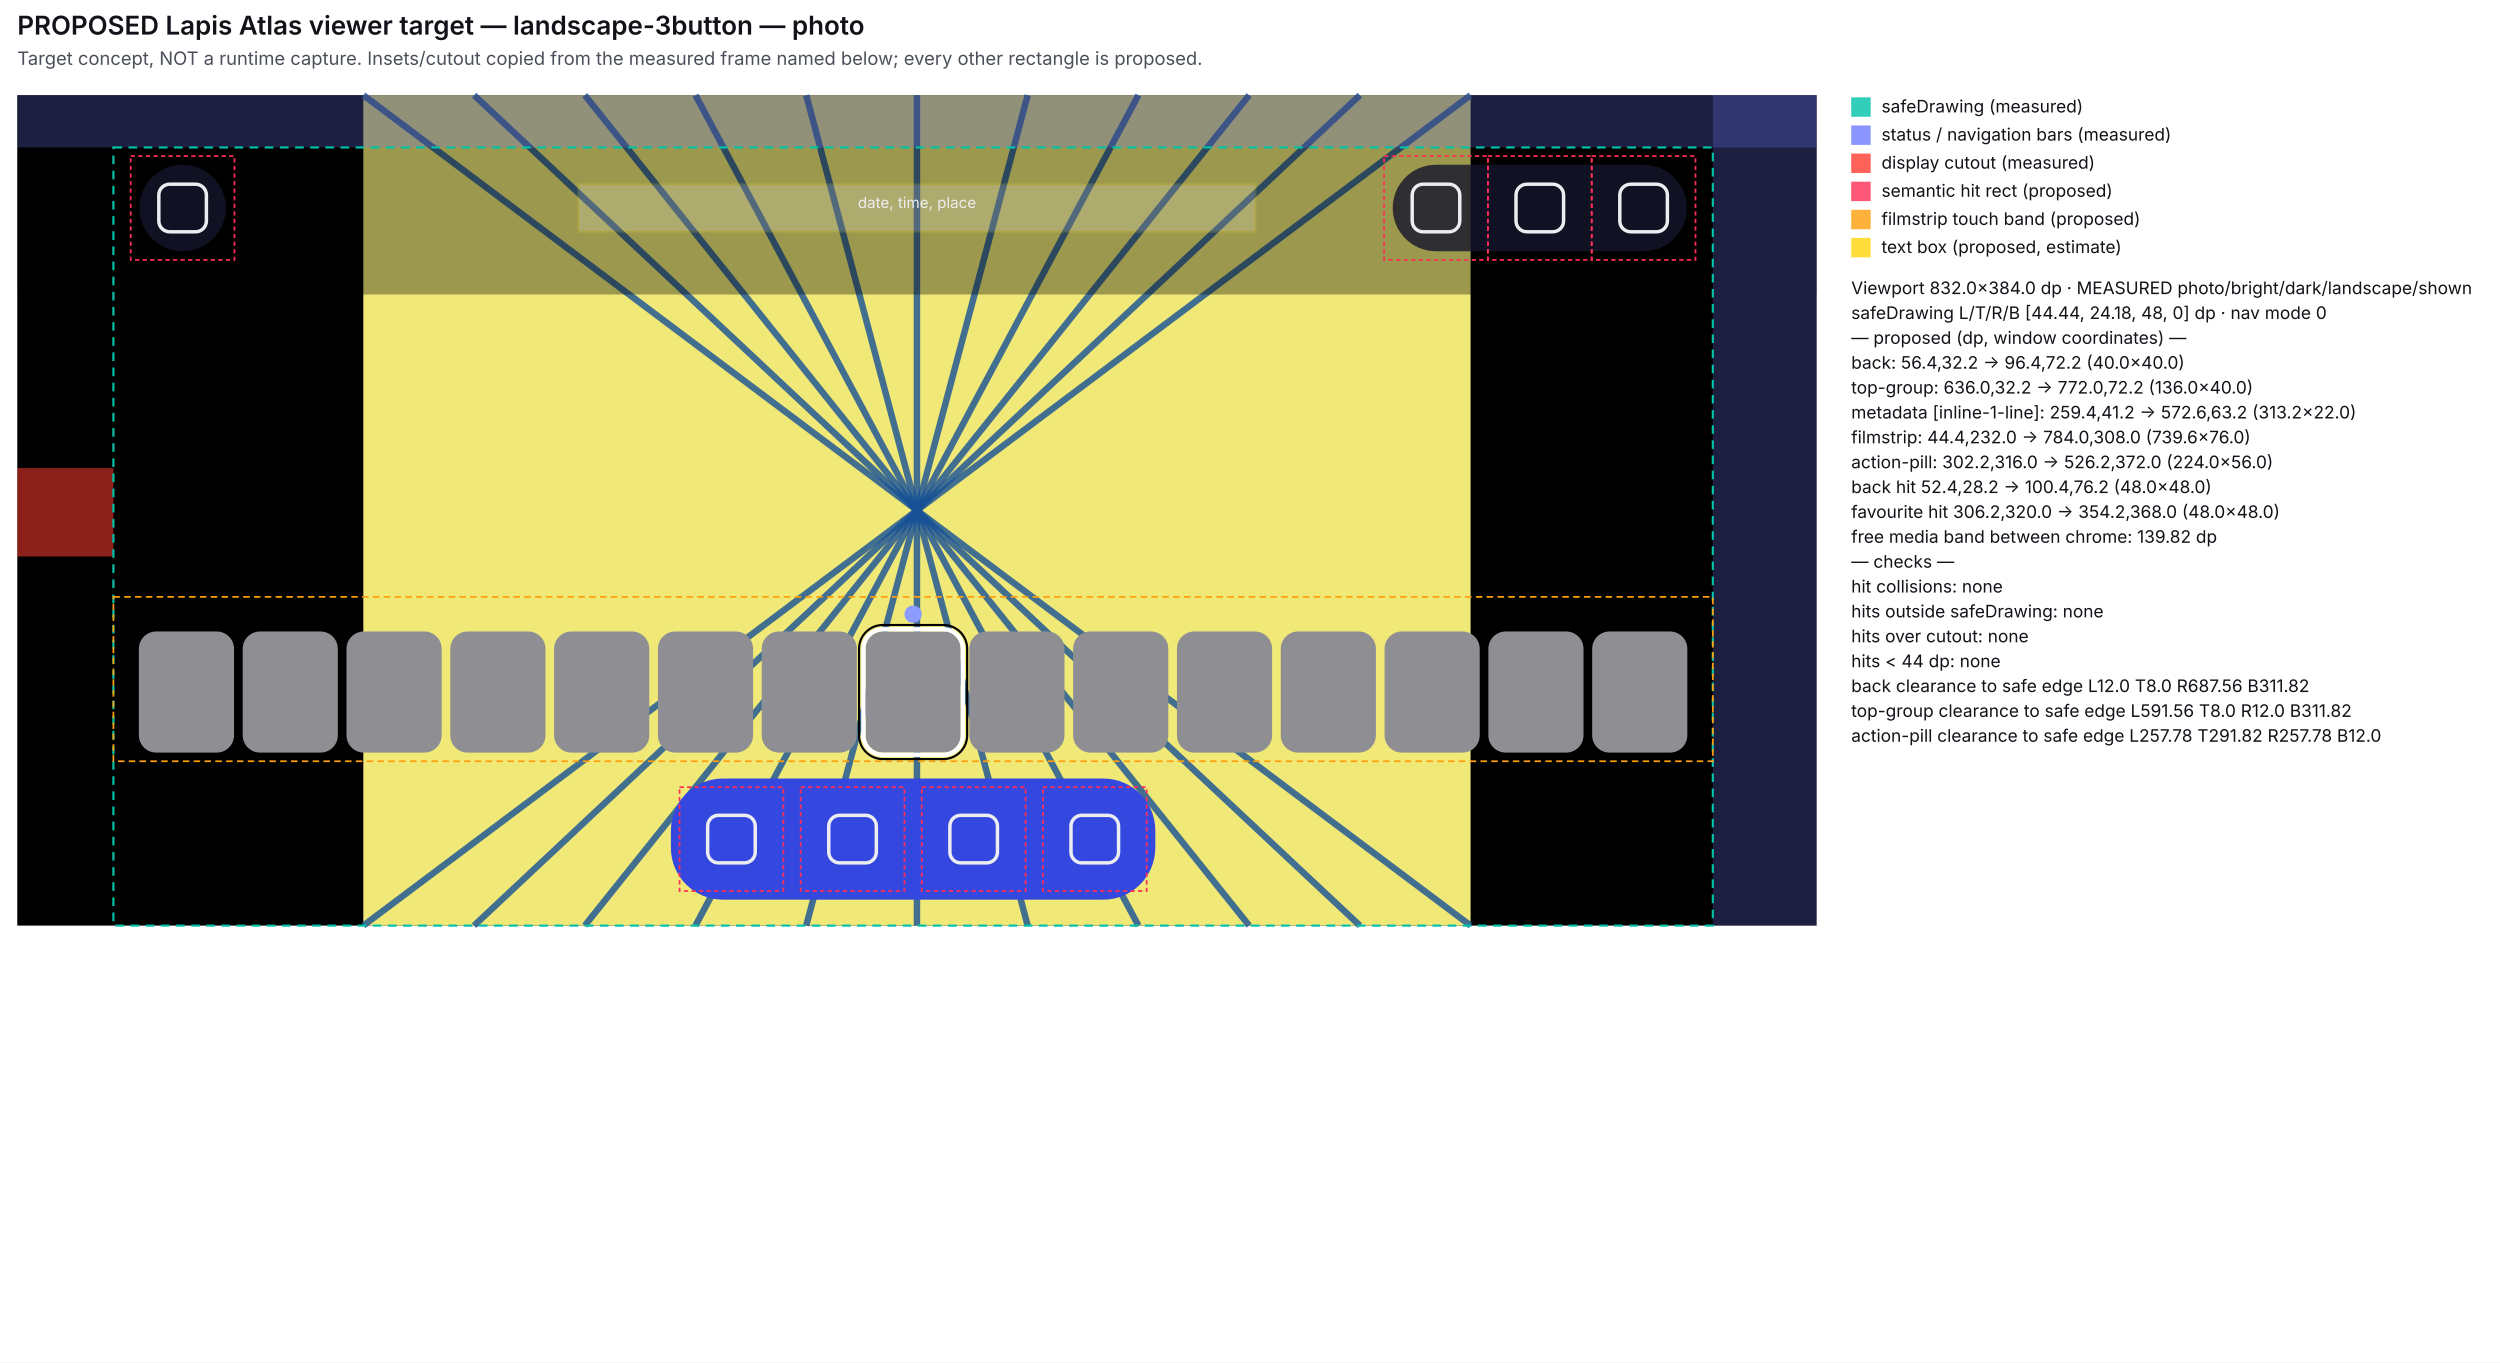
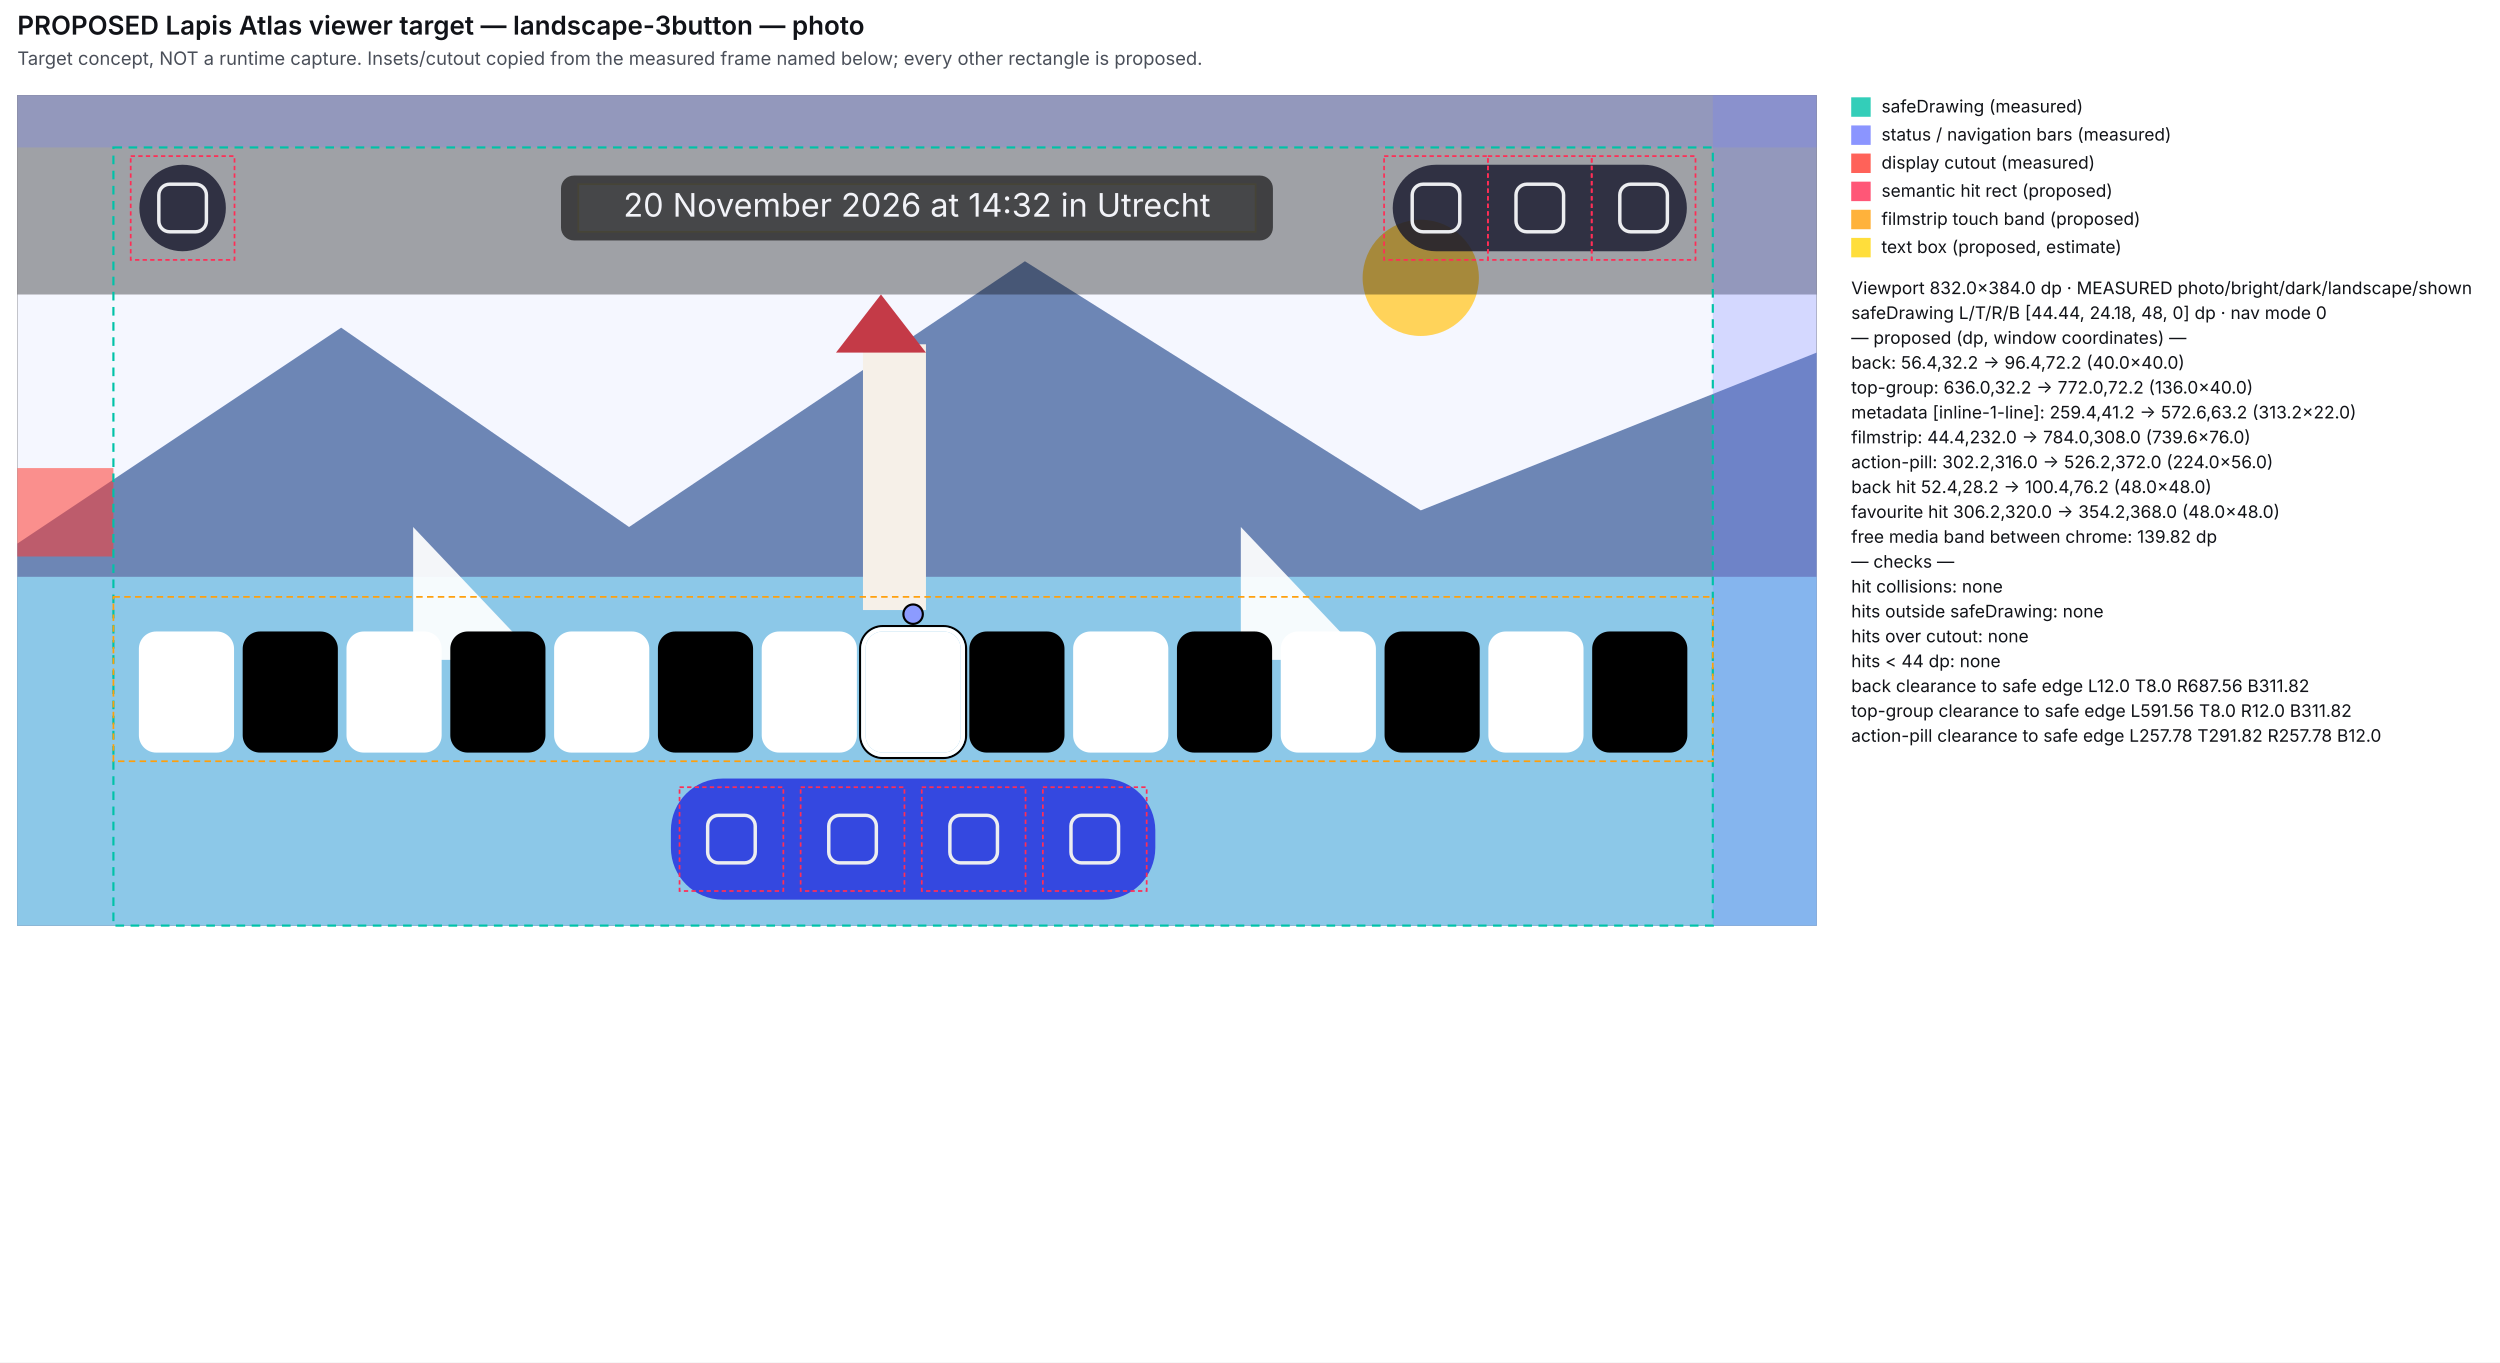
<svg xmlns="http://www.w3.org/2000/svg" viewBox="0 0 1156.0 630.0" font-family="Inter, Arial, sans-serif" font-size="8">
  <rect width="1156.0" height="630.0" fill="#FFFFFF" />
  <text x="8" y="16" font-size="12" font-weight="600" fill="#111318">PROPOSED Lapis Atlas viewer target — landscape-3button — photo</text>
  <text x="8" y="30" font-size="8.5" fill="#4A4F59">Target concept, NOT a runtime capture. Insets/cutout copied from the measured frame named below; every other rectangle is proposed.</text>
  <g transform="translate(8,44)">
    <rect width="832.0" height="384.0" fill="#000000" />
-     <rect x="160.0" y="0.0" width="512.0" height="384.0" fill="#F0E978" />
-     <line x1="160.0" y1="0.0" x2="672.0" y2="384.0" stroke="#165096" stroke-width="3" opacity="0.8" />
-     <line x1="211.2" y1="0.0" x2="620.8" y2="384.0" stroke="#165096" stroke-width="3" opacity="0.8" />
-     <line x1="262.4" y1="0.0" x2="569.6" y2="384.0" stroke="#165096" stroke-width="3" opacity="0.8" />
-     <line x1="313.6" y1="0.0" x2="518.4" y2="384.0" stroke="#165096" stroke-width="3" opacity="0.8" />
-     <line x1="364.8" y1="0.0" x2="467.2" y2="384.0" stroke="#165096" stroke-width="3" opacity="0.8" />
-     <line x1="416.0" y1="0.0" x2="416.0" y2="384.0" stroke="#165096" stroke-width="3" opacity="0.8" />
-     <line x1="467.2" y1="0.0" x2="364.8" y2="384.0" stroke="#165096" stroke-width="3" opacity="0.8" />
-     <line x1="518.4" y1="0.0" x2="313.6" y2="384.0" stroke="#165096" stroke-width="3" opacity="0.8" />
-     <line x1="569.6" y1="0.0" x2="262.4" y2="384.0" stroke="#165096" stroke-width="3" opacity="0.8" />
-     <line x1="620.8" y1="0.0" x2="211.2" y2="384.0" stroke="#165096" stroke-width="3" opacity="0.8" />
-     <line x1="672.0" y1="0.0" x2="160.0" y2="384.0" stroke="#165096" stroke-width="3" opacity="0.8" />
+     <rect width="832.0" height="384.0" fill="#F5F7FF" />
+     <path d="M0 207.36 L149.76 107.52 L282.88 199.68 L465.92 76.8 L648.96 192.0 L832.0 119.04 V384.0 H0 Z" fill="#6D86B5" />
+     <rect y="222.72" width="832.0" height="161.28" fill="#8CC8E8" />
+     <circle cx="648.96" cy="84.48" r="26.88" fill="#FFD35A" />
+     <rect x="391.04" y="115.2" width="29.12" height="122.88" fill="#F6F0E8" />
+     <path d="M378.56 119.04 L420.16 119.04 L399.36 92.16 Z" fill="#C43A47" />
+     <path d="M183.04 261.12 l0 -61.44 l58.24 61.44 Z" fill="#FFF" opacity=".92" />
+     <path d="M565.76 261.12 l0 -61.44 l58.24 61.44 Z" fill="#FFF" opacity=".92" />
    <rect x="0" y="0" width="832.0" height="92.18" fill="#000" opacity="0.35" />
    <rect x="0" y="0" width="832.0" height="24.18" fill="#6E7BFF" opacity="0.25" />
    <rect x="784.0" y="0" width="48" height="384.0" fill="#6E7BFF" opacity="0.25" />
    <rect x="0.0" y="172.44" width="44.44" height="40.89" fill="#FF3B30" opacity="0.55" />
    <rect x="44.44" y="24.18" width="739.56" height="359.82" fill="none" stroke="#00C2A8" stroke-width="1" stroke-dasharray="4 3" />
    <rect x="56.44" y="32.18" width="40.0" height="40.0" rx="20.0" fill="#14152A" opacity="0.8" />
    <rect x="65.44" y="41.18" width="22.0" height="22.0" rx="5" fill="none" stroke="#ECEDF0" stroke-width="1.6" />
    <rect x="52.44" y="28.18" width="48.0" height="48.0" fill="none" stroke="#FF2D55" stroke-width="0.8" stroke-dasharray="2 1.5" />
    <rect x="636.0" y="32.18" width="136.0" height="40.0" rx="20.0" fill="#14152A" opacity="0.8" />
    <rect x="645.0" y="41.18" width="22.0" height="22.0" rx="5" fill="none" stroke="#ECEDF0" stroke-width="1.6" />
    <rect x="632.0" y="28.18" width="48.0" height="48.0" fill="none" stroke="#FF2D55" stroke-width="0.8" stroke-dasharray="2 1.5" />
    <rect x="693.0" y="41.18" width="22.0" height="22.0" rx="5" fill="none" stroke="#ECEDF0" stroke-width="1.6" />
    <rect x="680.0" y="28.18" width="48.0" height="48.0" fill="none" stroke="#FF2D55" stroke-width="0.8" stroke-dasharray="2 1.5" />
    <rect x="741.0" y="41.18" width="22.0" height="22.0" rx="5" fill="none" stroke="#ECEDF0" stroke-width="1.6" />
    <rect x="728.0" y="28.18" width="48.0" height="48.0" fill="none" stroke="#FF2D55" stroke-width="0.8" stroke-dasharray="2 1.5" />
    <rect x="259.4" y="41.18" width="313.2" height="22.0" fill="#FFFFFF" opacity="0.18" stroke="#FFD60A" stroke-width="0.8" />
-     <text x="416.0" y="52.18" text-anchor="middle" fill="#ECEDF0" font-size="7">date, time, place</text>
+     <rect x="251.4" y="37.18" width="329.2" height="30.0" rx="6" fill="#000" opacity="0.6" />
+     <text x="416.0" y="56.18" text-anchor="middle" fill="#F2F3F8" font-size="15.0">20 November 2026 at 14:32 in Utrecht</text>
    <rect x="44.44" y="232.0" width="739.56" height="76.0" fill="none" stroke="#FF9F0A" stroke-width="0.8" stroke-dasharray="3 2" />
-     <rect x="392.22" y="248.0" width="44.0" height="56.0" rx="8.0" fill="#8E8E93" />
-     <rect x="389.22" y="245.0" width="50.0" height="62.0" rx="11.0" fill="none" stroke="#000" stroke-width="1.0" />
-     <rect x="391.22" y="247.0" width="46.0" height="58.0" rx="9.0" fill="none" stroke="#FFFFFF" stroke-width="2.0" />
+     <rect x="392.22" y="248.0" width="44.0" height="56.0" rx="8.0" fill="#FFFFFF" />
+     <rect x="389.72" y="245.5" width="49.0" height="61.0" rx="10.5" fill="none" stroke="#000" stroke-width="1.0" />
+     <rect x="391.22" y="247.0" width="46.0" height="58.0" rx="9.0" fill="none" stroke="#FFF" stroke-width="2.0" />
+     <circle cx="414.22" cy="240.0" r="5.0" fill="#000" />
    <circle cx="414.22" cy="240.0" r="4.0" fill="#8C9BFF" />
-     <rect x="440.22" y="248.0" width="44.0" height="56.0" rx="8.0" fill="#8E8E93" />
-     <rect x="488.22" y="248.0" width="44.0" height="56.0" rx="8.0" fill="#8E8E93" />
-     <rect x="536.22" y="248.0" width="44.0" height="56.0" rx="8.0" fill="#8E8E93" />
-     <rect x="584.22" y="248.0" width="44.0" height="56.0" rx="8.0" fill="#8E8E93" />
-     <rect x="632.22" y="248.0" width="44.0" height="56.0" rx="8.0" fill="#8E8E93" />
-     <rect x="680.22" y="248.0" width="44.0" height="56.0" rx="8.0" fill="#8E8E93" />
-     <rect x="728.22" y="248.0" width="44.0" height="56.0" rx="8.0" fill="#8E8E93" />
-     <rect x="344.22" y="248.0" width="44.0" height="56.0" rx="8.0" fill="#8E8E93" />
-     <rect x="296.22" y="248.0" width="44.0" height="56.0" rx="8.0" fill="#8E8E93" />
-     <rect x="248.22" y="248.0" width="44.0" height="56.0" rx="8.0" fill="#8E8E93" />
-     <rect x="200.22" y="248.0" width="44.0" height="56.0" rx="8.0" fill="#8E8E93" />
-     <rect x="152.22" y="248.0" width="44.0" height="56.0" rx="8.0" fill="#8E8E93" />
-     <rect x="104.22" y="248.0" width="44.0" height="56.0" rx="8.0" fill="#8E8E93" />
-     <rect x="56.22" y="248.0" width="44.0" height="56.0" rx="8.0" fill="#8E8E93" />
+     <rect x="440.22" y="248.0" width="44.0" height="56.0" rx="8.0" fill="#000000" />
+     <rect x="488.22" y="248.0" width="44.0" height="56.0" rx="8.0" fill="#FFFFFF" />
+     <rect x="536.22" y="248.0" width="44.0" height="56.0" rx="8.0" fill="#000000" />
+     <rect x="584.22" y="248.0" width="44.0" height="56.0" rx="8.0" fill="#FFFFFF" />
+     <rect x="632.22" y="248.0" width="44.0" height="56.0" rx="8.0" fill="#000000" />
+     <rect x="680.22" y="248.0" width="44.0" height="56.0" rx="8.0" fill="#FFFFFF" />
+     <rect x="728.22" y="248.0" width="44.0" height="56.0" rx="8.0" fill="#000000" />
+     <rect x="344.22" y="248.0" width="44.0" height="56.0" rx="8.0" fill="#FFFFFF" />
+     <rect x="296.22" y="248.0" width="44.0" height="56.0" rx="8.0" fill="#000000" />
+     <rect x="248.22" y="248.0" width="44.0" height="56.0" rx="8.0" fill="#FFFFFF" />
+     <rect x="200.22" y="248.0" width="44.0" height="56.0" rx="8.0" fill="#000000" />
+     <rect x="152.22" y="248.0" width="44.0" height="56.0" rx="8.0" fill="#FFFFFF" />
+     <rect x="104.22" y="248.0" width="44.0" height="56.0" rx="8.0" fill="#000000" />
+     <rect x="56.22" y="248.0" width="44.0" height="56.0" rx="8.0" fill="#FFFFFF" />
    <rect x="302.22" y="316.0" width="224.0" height="56.0" rx="24.0" fill="#3448E0" />
    <rect x="319.22" y="333.0" width="22.0" height="22.0" rx="5" fill="none" stroke="#ECEDF0" stroke-width="1.6" />
    <rect x="306.22" y="320.0" width="48.0" height="48.0" fill="none" stroke="#FF2D55" stroke-width="0.8" stroke-dasharray="2 1.5" />
    <rect x="375.22" y="333.0" width="22.0" height="22.0" rx="5" fill="none" stroke="#ECEDF0" stroke-width="1.6" />
    <rect x="362.22" y="320.0" width="48.0" height="48.0" fill="none" stroke="#FF2D55" stroke-width="0.8" stroke-dasharray="2 1.5" />
    <rect x="431.22" y="333.0" width="22.0" height="22.0" rx="5" fill="none" stroke="#ECEDF0" stroke-width="1.6" />
    <rect x="418.22" y="320.0" width="48.0" height="48.0" fill="none" stroke="#FF2D55" stroke-width="0.8" stroke-dasharray="2 1.5" />
    <rect x="487.22" y="333.0" width="22.0" height="22.0" rx="5" fill="none" stroke="#ECEDF0" stroke-width="1.6" />
    <rect x="474.22" y="320.0" width="48.0" height="48.0" fill="none" stroke="#FF2D55" stroke-width="0.8" stroke-dasharray="2 1.5" />
  </g>
  <defs>
    <pattern id="hatch" width="6" height="6" patternUnits="userSpaceOnUse" patternTransform="rotate(45)">
      <line x1="0" y1="0" x2="0" y2="6" stroke="#FF9F0A" stroke-width="2" />
    </pattern>
  </defs>
  <g font-size="8" fill="#111318">
    <rect x="856.0" y="45" width="9" height="9" fill="#00C2A8" opacity="0.8" />
    <text x="870.0" y="52">safeDrawing (measured)</text>
    <rect x="856.0" y="58" width="9" height="9" fill="#6E7BFF" opacity="0.8" />
    <text x="870.0" y="65">status / navigation bars (measured)</text>
    <rect x="856.0" y="71" width="9" height="9" fill="#FF3B30" opacity="0.8" />
    <text x="870.0" y="78">display cutout (measured)</text>
    <rect x="856.0" y="84" width="9" height="9" fill="#FF2D55" opacity="0.8" />
    <text x="870.0" y="91">semantic hit rect (proposed)</text>
    <rect x="856.0" y="97" width="9" height="9" fill="#FF9F0A" opacity="0.8" />
    <text x="870.0" y="104">filmstrip touch band (proposed)</text>
    <rect x="856.0" y="110" width="9" height="9" fill="#FFD60A" opacity="0.8" />
    <text x="870.0" y="117">text box (proposed, estimate)</text>
    <text x="856.0" y="136">Viewport 832.0×384.0 dp · MEASURED photo/bright/dark/landscape/shown</text>
    <text x="856.0" y="147.5">safeDrawing L/T/R/B [44.44, 24.18, 48, 0] dp · nav mode 0</text>
    <text x="856.0" y="159.0">— proposed (dp, window coordinates) —</text>
    <text x="856.0" y="170.5">back: 56.4,32.2 → 96.4,72.2 (40.0×40.0)</text>
    <text x="856.0" y="182.0">top-group: 636.0,32.2 → 772.0,72.2 (136.0×40.0)</text>
    <text x="856.0" y="193.5">metadata [inline-1-line]: 259.4,41.2 → 572.6,63.2 (313.2×22.0)</text>
    <text x="856.0" y="205.0">filmstrip: 44.4,232.0 → 784.0,308.0 (739.6×76.0)</text>
    <text x="856.0" y="216.5">action-pill: 302.2,316.0 → 526.2,372.0 (224.0×56.0)</text>
    <text x="856.0" y="228.0">back hit 52.4,28.2 → 100.4,76.2 (48.0×48.0)</text>
    <text x="856.0" y="239.5">favourite hit 306.2,320.0 → 354.2,368.0 (48.0×48.0)</text>
    <text x="856.0" y="251.0">free media band between chrome: 139.82 dp</text>
    <text x="856.0" y="262.5">— checks —</text>
    <text x="856.0" y="274.0">hit collisions: none</text>
    <text x="856.0" y="285.5">hits outside safeDrawing: none</text>
    <text x="856.0" y="297.0">hits over cutout: none</text>
    <text x="856.0" y="308.5">hits &lt; 44 dp: none</text>
    <text x="856.0" y="320.0">back clearance to safe edge L12.0 T8.0 R687.56 B311.82</text>
    <text x="856.0" y="331.5">top-group clearance to safe edge L591.56 T8.0 R12.0 B311.82</text>
    <text x="856.0" y="343.0">action-pill clearance to safe edge L257.78 T291.82 R257.78 B12.0</text>
  </g>
</svg>
